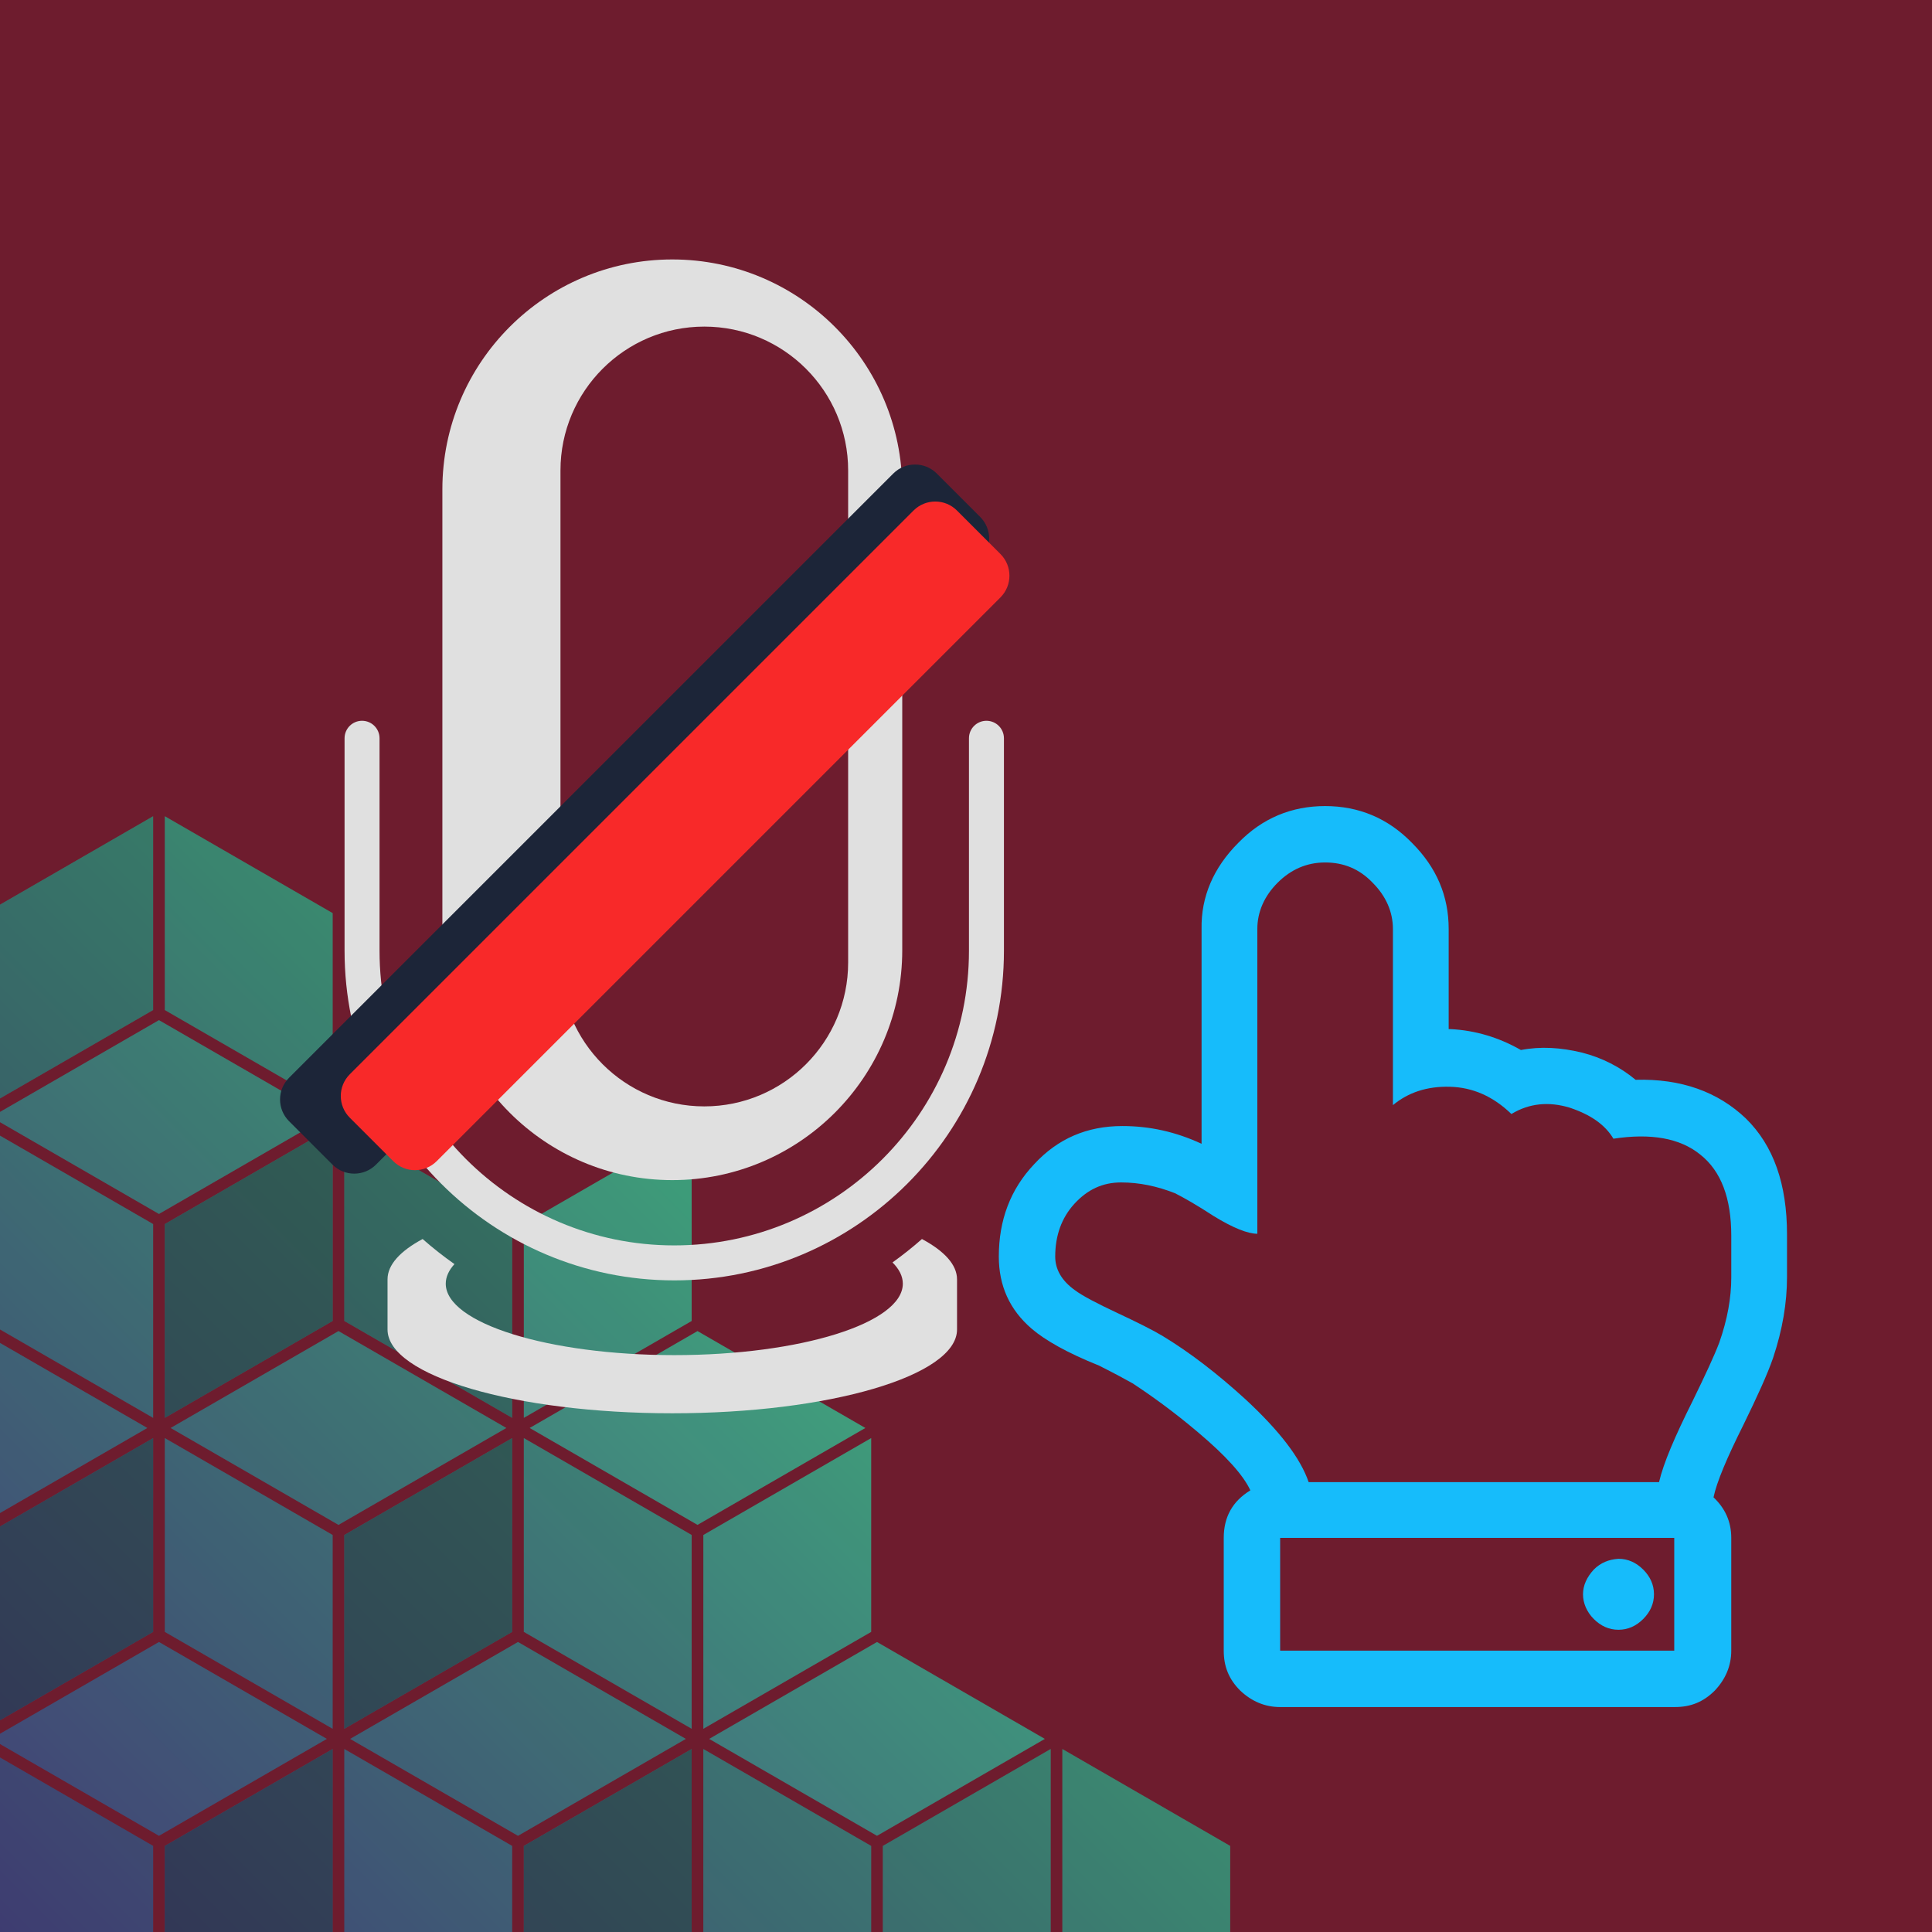
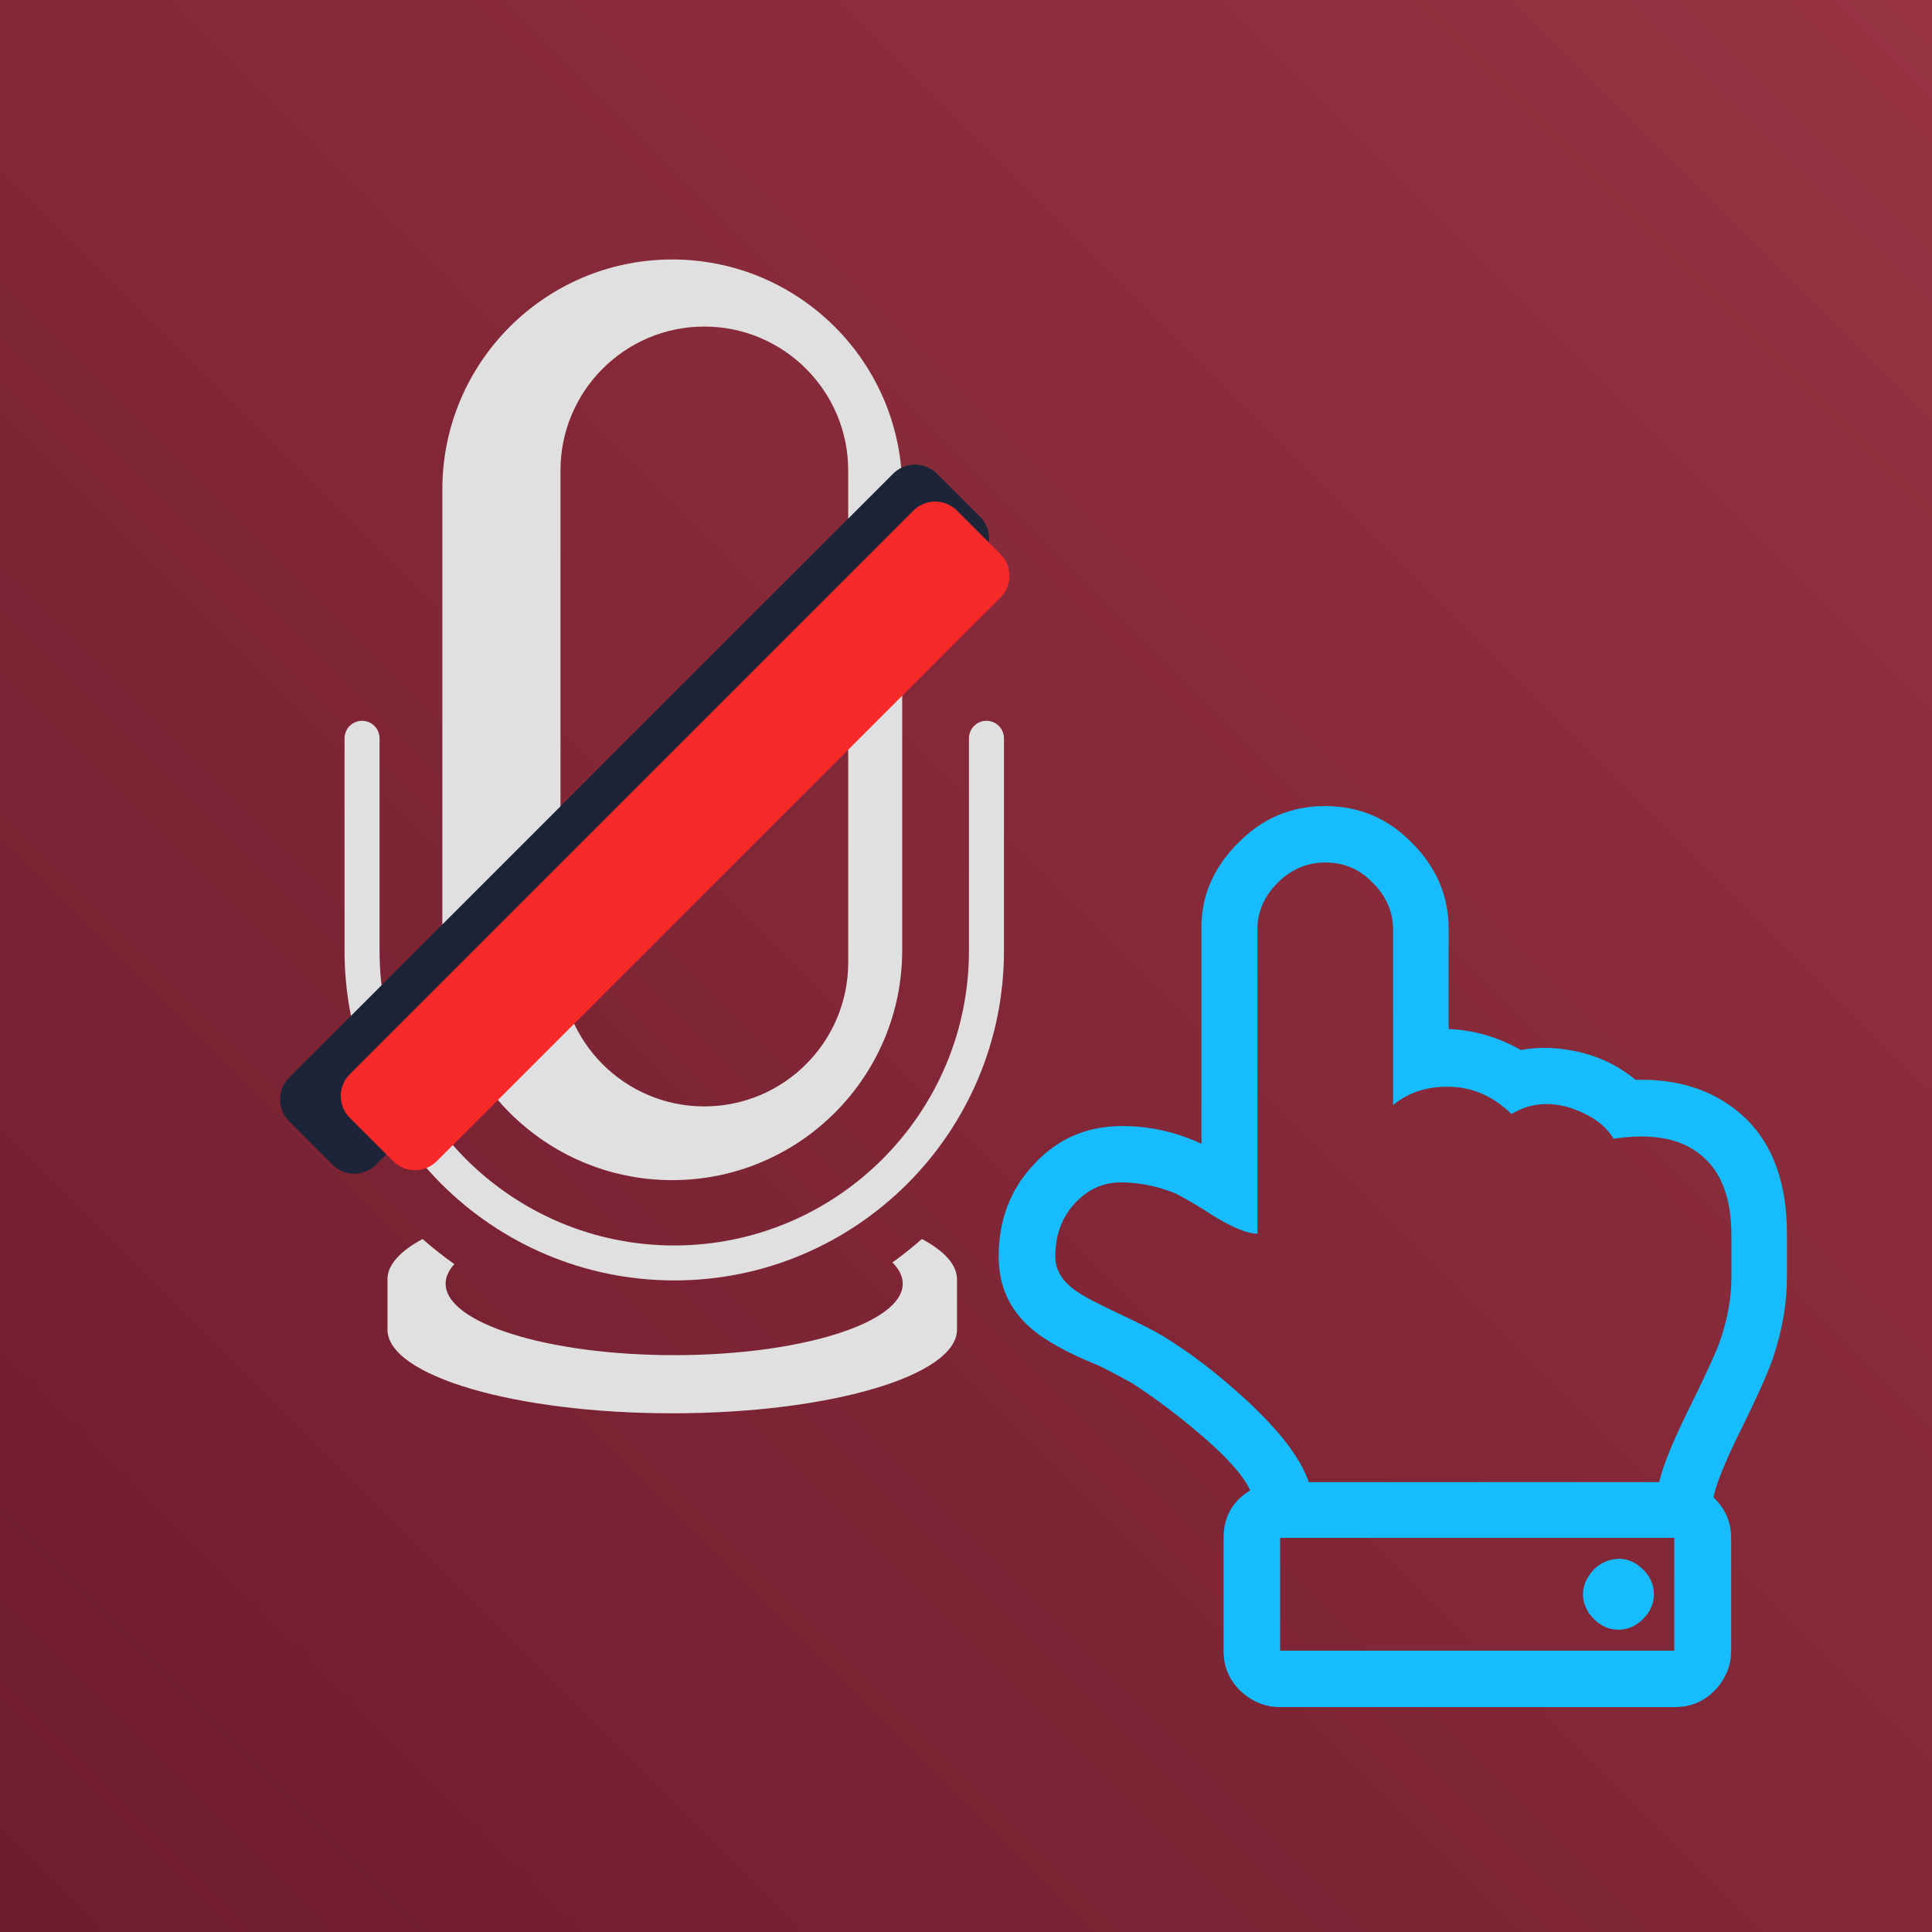
<svg xmlns="http://www.w3.org/2000/svg" id="Ebene_1" viewBox="0 0 288 288">
  <defs>
-     <style>.cls-1{fill:rgba(25,28,30,.55);}.cls-1,.cls-2,.cls-3,.cls-4,.cls-5,.cls-6,.cls-7,.cls-8,.cls-9,.cls-10,.cls-11,.cls-12,.cls-13,.cls-14,.cls-15,.cls-16,.cls-17,.cls-18{fill-rule:evenodd;}.cls-1,.cls-19,.cls-8,.cls-15{opacity:.6;}.cls-2{fill:rgba(25,28,30,.72);}.cls-2,.cls-4,.cls-5,.cls-6,.cls-10,.cls-12,.cls-16,.cls-18{opacity:.4;}.cls-3{fill:rgba(25,28,30,.99);opacity:.5;}.cls-4,.cls-9{fill:rgba(25,28,30,.88);}.cls-5{fill:rgba(25,28,30,.76);}.cls-6{fill:rgba(25,28,30,.48);}.cls-20,.cls-14{fill:#e0e0e0;}.cls-7{opacity:.8;}.cls-7,.cls-10{fill:#191c1e;}.cls-8{fill:rgba(25,28,30,.62);}.cls-9{opacity:.7;}.cls-11{fill:#f82929;}.cls-12{fill:rgba(25,28,30,.54);}.cls-13{fill:url(#Unbenannter_Verlauf_119);fill-opacity:.66;}.cls-21{fill:#16bcfb;}.cls-15{fill:rgba(25,28,30,.66);}.cls-16{fill:rgba(25,28,30,.45);}.cls-17{fill:#1c2538;}.cls-22{fill:#6e1c2e;}.cls-18{fill:rgba(25,28,30,.36);}</style>
-     <linearGradient id="Unbenannter_Verlauf_119" x1="5.755" y1="297.858" x2="119.347" y2="184.266" gradientUnits="userSpaceOnUse">
-       <stop offset="0" stop-color="#3758bb" />
-       <stop offset="1" stop-color="#2cffb2" />
+     <style>.cls-1{fill:#1c2538;}.cls-1,.cls-2,.cls-3{fill-rule:evenodd;}.cls-4,.cls-2{fill:#e0e0e0;}.cls-5{fill:#16bcfb;}.cls-3{fill:#f82929;}.cls-6{fill:url(#Unbenannter_Verlauf_164);}</style>
+     <linearGradient id="Unbenannter_Verlauf_164" x1="0" y1="288" x2="288" y2="0" gradientUnits="userSpaceOnUse">
+       <stop offset="0" stop-color="#6e1c2e" />
+       <stop offset="1" stop-color="#973341" />
    </linearGradient>
  </defs>
-   <rect class="cls-22" y="0" width="288" height="288" />
-   <path class="cls-13" d="m-2.191,260.723l-0,29.189h25.019l0-14.744c-8.34-4.815-16.679-9.63-25.019-14.445Zm26.76-46.349l-0,28.889,25.018,14.444 0-28.889c-8.339-4.815-16.679-9.63-25.018-14.445Zm-1.741,0l-25.019,14.445-0,28.889,25.019-14.444 0-28.889Zm.87,30.397l-25.019,14.444,25.019,14.445,25.019-14.445c-8.34-4.815-16.679-9.63-25.019-14.444Zm.87-123.095l-0,28.889,25.019,14.444 0-28.889c-8.34-4.815-16.679-9.63-25.019-14.445Zm-1.741,0l-25.019,14.445-0,28.889,25.019-14.444 0-28.889Zm.87,30.397l-25.019,14.444,25.019,14.445,25.019-14.445c-8.34-4.815-16.679-9.63-25.019-14.444Zm54.389,62.301l-0,28.889,25.019,14.444 0-28.889c-8.34-4.815-16.679-9.63-25.019-14.445Zm-1.741,0l-25.019,14.445-0,28.889,25.019-14.444 0-28.889Zm.87,30.397l-25.019,14.444,25.019,14.445,25.019-14.445c-8.34-4.815-16.679-9.63-25.019-14.444Zm52.649-30.397l-25.019,14.445-0,28.889,25.019-14.444 0-28.889Zm.87,30.397l-25.019,14.444,25.019,14.445,25.019-14.445c-8.34-4.815-16.68-9.63-25.019-14.444Zm-79.408,15.952l-0,29.189h25.019l0-14.744c-8.339-4.815-16.679-9.63-25.019-14.445Zm-1.741,0l-25.018,14.445-0,14.744h25.018l0-29.189Zm55.26 0l-0,29.189h25.019l0-14.744c-8.34-4.815-16.679-9.63-25.019-14.445Zm-1.741,0l-25.019,14.445-0,14.744h25.019l0-29.189Zm55.26 0l-0,29.189h25.018l0-14.744c-8.339-4.815-16.679-9.63-25.018-14.445Zm-1.741,0l-25.019,14.445-0,14.744h25.019l0-29.189ZM-2.191,168.025l-0,28.889,25.019,14.444 0-28.889c-8.34-4.815-16.679-9.63-25.019-14.445Zm0,30.9l-0,27.884,24.148-13.942c-8.34-4.815-15.809-9.127-24.148-13.942Zm53.519-30.9l-0,28.889,25.019,14.444 0-28.889c-8.339-4.815-16.679-9.63-25.019-14.445Zm-1.741,0l-25.018,14.445-0,28.889,25.018-14.444 0-28.889Zm.87,30.397l-25.018,14.444,25.018,14.445,25.019-14.445c-8.339-4.815-16.679-9.63-25.019-14.444Zm52.649-30.397l-25.019,14.445-0,28.889,25.019-14.444 0-28.889Zm.87,30.397l-25.019,14.444,25.019,14.445,25.019-14.445c-8.34-4.815-16.679-9.63-25.019-14.444Z" />
-   <g class="cls-19">
-     <path class="cls-15" d="m-2.191,260.723l-0,29.189h25.019l0-14.744c-8.34-4.815-16.679-9.63-25.019-14.445Z" />
-     <path class="cls-1" d="m24.569,214.374l-0,28.889,25.018,14.444 0-28.889c-8.339-4.815-16.679-9.63-25.018-14.445Z" />
-     <path class="cls-7" d="m22.828,214.374l-25.019,14.445-0,28.889,25.019-14.444 0-28.889Z" />
-     <path class="cls-5" d="m23.698,244.771l-25.019,14.444,25.019,14.445,25.019-14.445c-8.34-4.815-16.679-9.63-25.019-14.444Z" />
-     <path class="cls-8" d="m24.569,121.677l-0,28.889,25.019,14.444 0-28.889c-8.34-4.815-16.679-9.63-25.019-14.445Z" />
-     <path class="cls-3" d="m22.828,121.677l-25.019,14.445-0,28.889,25.019-14.444 0-28.889Z" />
-     <path class="cls-5" d="m23.698,152.074l-25.019,14.444,25.019,14.445,25.019-14.445c-8.34-4.815-16.679-9.63-25.019-14.444Z" />
-     <path class="cls-2" d="m78.087,214.374l-0,28.889,25.019,14.444 0-28.889c-8.34-4.815-16.679-9.63-25.019-14.445Z" />
-     <path class="cls-7" d="m76.347,214.374l-25.019,14.445-0,28.889,25.019-14.444 0-28.889Z" />
-     <path class="cls-5" d="m77.217,244.771l-25.019,14.444,25.019,14.445,25.019-14.445c-8.34-4.815-16.679-9.63-25.019-14.444Z" />
-     <path class="cls-16" d="m129.866,214.374l-25.019,14.445-0,28.889,25.019-14.444 0-28.889Z" />
-     <path class="cls-6" d="m130.736,244.771l-25.019,14.444,25.019,14.445,25.019-14.445c-8.34-4.815-16.68-9.63-25.019-14.444Z" />
-     <path class="cls-1" d="m51.328,260.723l-0,29.189h25.019l0-14.744c-8.339-4.815-16.679-9.63-25.019-14.445Z" />
-     <path class="cls-7" d="m49.587,260.723l-25.018,14.445-0,14.744h25.018l0-29.189Z" />
-     <path class="cls-4" d="m104.847,260.723l-0,29.189h25.019l0-14.744c-8.34-4.815-16.679-9.63-25.019-14.445Z" />
-     <path class="cls-7" d="m103.106,260.723l-25.019,14.445-0,14.744h25.019l0-29.189Z" />
-     <path class="cls-4" d="m158.366,260.723l-0,29.189h25.018l0-14.744c-8.339-4.815-16.679-9.63-25.018-14.445Z" />
-     <path class="cls-10" d="m156.625,260.723l-25.019,14.445-0,14.744h25.019l0-29.189Z" />
-     <path class="cls-1" d="m-2.191,168.025l-0,28.889,25.019,14.444 0-28.889c-8.34-4.815-16.679-9.63-25.019-14.445Z" />
-     <path class="cls-5" d="m-2.191,198.925l-0,27.884,24.148-13.942c-8.34-4.815-15.809-9.127-24.148-13.942Z" />
-     <path class="cls-9" d="m51.328,168.025l-0,28.889,25.019,14.444 0-28.889c-8.339-4.815-16.679-9.63-25.019-14.445Z" />
-     <path class="cls-7" d="m49.587,168.025l-25.018,14.445-0,28.889,25.018-14.444 0-28.889Z" />
-     <path class="cls-5" d="m50.457,198.422l-25.018,14.444,25.018,14.445,25.019-14.445c-8.339-4.815-16.679-9.63-25.019-14.444Z" />
-     <path class="cls-12" d="m103.106,168.025l-25.019,14.445-0,28.889,25.019-14.444 0-28.889Z" />
-     <path class="cls-18" d="m103.977,198.422l-25.019,14.444,25.019,14.445,25.019-14.445c-8.34-4.815-16.679-9.63-25.019-14.444Z" />
-   </g>
-   <path class="cls-14" d="m137.432,184.699c3.337,1.784,5.231,3.832,5.231,6.008v7.484c0,6.895-19.022,12.485-42.447,12.485s-42.447-5.59-42.447-12.485v-7.484c0-2.176,1.903-4.224,5.231-6.008,1.51,1.331,3.098,2.577,4.745,3.738-.845.93-1.297,1.912-1.297,2.919,0,5.88,15.267,10.65,34.067,10.65s34.067-4.77,34.067-10.65c0-1.101-.538-2.168-1.536-3.166,1.519-1.092,2.987-2.253,4.386-3.49Z" />
-   <path class="cls-20" d="m100.523,190.865c-27.118,0-49.16-22.041-49.16-49.134v-31.678c0-1.44,1.167-2.607,2.607-2.607s2.607,1.167,2.607,2.607v31.678c0,24.217,19.702,43.919,43.919,43.919,24.243,0,43.945-19.702,43.945-43.919v-31.678c0-1.44,1.167-2.607,2.607-2.607s2.607,1.167,2.607,2.607v31.678c0,27.093-22.041,49.134-49.134,49.134Z" />
-   <path class="cls-14" d="m65.944,72.957c0-18.92,15.352-34.281,34.272-34.281s34.281,15.361,34.281,34.281v68.689c0,18.911-15.361,34.272-34.281,34.272s-34.272-15.361-34.272-34.272v-68.689Zm17.605-2.825c0-11.836,9.609-21.446,21.437-21.446,11.836,0,21.446,9.609,21.446,21.446v73.349c0,11.836-9.609,21.446-21.446,21.446-11.828,0-21.437-9.609-21.437-21.446v-73.349Z" />
-   <path class="cls-17" d="m43.09,167.137c-1.792-1.792-1.792-4.694,0-6.477l90.075-90.075c1.784-1.784,4.685-1.784,6.477,0l6.477,6.477c1.784,1.792,1.784,4.694,0,6.477l-90.075,90.075c-1.784,1.784-4.694,1.784-6.477,0l-6.477-6.477Z" />
-   <path class="cls-11" d="m52.144,166.616c-1.792-1.784-1.792-4.685,0-6.477l84.033-84.033c1.792-1.792,4.694-1.792,6.477,0l6.477,6.477c1.792,1.784,1.792,4.685,0,6.477l-84.033,84.033c-1.792,1.792-4.694,1.792-6.477,0l-6.477-6.477Z" />
-   <path class="cls-21" d="m184.594,125.639c3.589-3.684,7.934-5.478,12.94-5.478s9.351,1.795,12.94,5.478c3.684,3.684,5.478,7.934,5.478,12.845v14.923h.283c3.684.189,7.178,1.228,10.484,3.117,2.928-.567,5.95-.378,9.067.378,3.022.756,5.761,2.172,8.028,4.061,6.8-.189,12.279,1.795,16.434,5.761,4.156,4.061,6.139,9.823,6.139,17.284v6.328c0,3.872-.661,7.839-2.078,12.09-.85,2.456-2.361,5.761-4.439,10.012-2.456,4.911-3.967,8.501-4.439,10.767,1.7,1.606,2.645,3.589,2.645,6.045v16.812c0,2.267-.85,4.25-2.456,5.95-1.7,1.7-3.589,2.456-5.95,2.456h-58.843c-2.267,0-4.25-.85-5.95-2.456-1.7-1.7-2.456-3.589-2.456-5.95v-16.812c0-3.117,1.322-5.478,3.967-7.084-1.039-2.267-3.684-5.195-7.839-8.689-3.684-3.117-6.989-5.478-9.728-7.273-.85-.472-2.55-1.417-5.006-2.645-4.723-1.889-8.028-3.778-10.012-5.478-3.306-2.834-4.911-6.423-4.911-10.767,0-5.384,1.7-10.012,5.289-13.79,3.495-3.778,7.839-5.667,13.129-5.667,4.061,0,7.934.85,11.806,2.645v-32.019c-.094-4.817,1.795-9.162,5.478-12.845Zm20.024,5.95c-1.983-2.078-4.345-3.022-7.084-3.022s-5.1,1.039-7.084,3.022c-1.983,1.983-3.022,4.345-3.022,6.895v45.431c-1.417,0-3.589-.85-6.517-2.645-2.456-1.606-4.439-2.739-5.761-3.4-2.645-1.039-5.289-1.606-8.028-1.606s-5.006,1.039-6.989,3.211c-1.889,2.078-2.834,4.723-2.834,7.839,0,1.889.945,3.589,2.928,5.006,1.133.85,3.306,1.983,6.328,3.4,3.022,1.417,5.289,2.55,6.706,3.4,4.061,2.456,8.123,5.573,12.373,9.445,5.1,4.723,8.217,8.784,9.445,12.373h52.231c.661-2.834,2.361-6.8,5.006-12.09,1.889-3.872,3.211-6.706,3.967-8.689,1.228-3.495,1.795-6.706,1.795-9.728v-6.234c0-5.573-1.511-9.634-4.628-12.09-3.022-2.456-7.367-3.211-12.94-2.361-1.228-2.078-3.4-3.589-6.517-4.628-3.117-.945-6.045-.661-8.689.945-2.739-2.645-5.762-3.967-9.162-4.061-3.4-.094-6.234.85-8.501,2.739v-26.257c0-2.55-1.039-4.911-3.022-6.895Zm44.959,114.474v-16.812h-58.748v16.812h58.748Zm-11.995-12.09c-1.039,1.133-1.606,2.361-1.606,3.684s.567,2.645,1.606,3.684c1.039,1.039,2.267,1.606,3.684,1.606,1.417,0,2.645-.567,3.684-1.606,1.039-1.039,1.606-2.267,1.606-3.684s-.567-2.645-1.606-3.684c-1.039-1.039-2.267-1.606-3.684-1.606-1.417.094-2.645.567-3.684,1.606Z" />
+   <rect class="cls-6" y="0" width="288" height="288" />
+   <path class="cls-2" d="M137.43,184.7c3.34,1.78,5.23,3.83,5.23,6.01v7.48c0,6.9-19.02,12.49-42.45,12.49s-42.45-5.59-42.45-12.49v-7.48c0-2.18,1.9-4.22,5.23-6.01,1.51,1.33,3.1,2.58,4.74,3.74-.84.93-1.3,1.91-1.3,2.92,0,5.88,15.27,10.65,34.07,10.65s34.07-4.77,34.07-10.65c0-1.1-.54-2.17-1.54-3.17,1.52-1.09,2.99-2.25,4.39-3.49Z" />
+   <path class="cls-4" d="M100.52,190.87c-27.12,0-49.16-22.04-49.16-49.13v-31.68c0-1.44,1.17-2.61,2.61-2.61s2.61,1.17,2.61,2.61v31.68c0,24.22,19.7,43.92,43.92,43.92s43.94-19.7,43.94-43.92v-31.68c0-1.44,1.17-2.61,2.61-2.61s2.61,1.17,2.61,2.61v31.68c0,27.09-22.04,49.13-49.13,49.13Z" />
+   <path class="cls-2" d="M65.94,72.96c0-18.92,15.35-34.28,34.27-34.28s34.28,15.36,34.28,34.28v68.69c0,18.91-15.36,34.27-34.28,34.27s-34.27-15.36-34.27-34.27v-68.69ZM83.55,70.13c0-11.84,9.61-21.45,21.44-21.45s21.45,9.61,21.45,21.45v73.35c0,11.84-9.61,21.45-21.45,21.45s-21.44-9.61-21.44-21.45v-73.35Z" />
+   <path class="cls-1" d="M43.09,167.14c-1.79-1.79-1.79-4.69,0-6.48l90.07-90.07c1.78-1.78,4.69-1.78,6.48,0l6.48,6.48c1.78,1.79,1.78,4.69,0,6.48l-90.07,90.07c-1.78,1.78-4.69,1.78-6.48,0l-6.48-6.48Z" />
+   <path class="cls-3" d="M52.14,166.62c-1.79-1.78-1.79-4.69,0-6.48l84.03-84.03c1.79-1.79,4.69-1.79,6.48,0l6.48,6.48c1.79,1.78,1.79,4.69,0,6.48l-84.03,84.03c-1.79,1.79-4.69,1.79-6.48,0l-6.48-6.48Z" />
+   <path class="cls-5" d="M184.59,125.64c3.59-3.68,7.93-5.48,12.94-5.48s9.35,1.79,12.94,5.48c3.68,3.68,5.48,7.93,5.48,12.85v14.92h.28c3.68.19,7.18,1.23,10.48,3.12,2.93-.57,5.95-.38,9.07.38,3.02.76,5.76,2.17,8.03,4.06,6.8-.19,12.28,1.79,16.43,5.76,4.16,4.06,6.14,9.82,6.14,17.28v6.33c0,3.87-.66,7.84-2.08,12.09-.85,2.46-2.36,5.76-4.44,10.01-2.46,4.91-3.97,8.5-4.44,10.77,1.7,1.61,2.64,3.59,2.64,6.04v16.81c0,2.27-.85,4.25-2.46,5.95-1.7,1.7-3.59,2.46-5.95,2.46h-58.84c-2.27,0-4.25-.85-5.95-2.46-1.7-1.7-2.46-3.59-2.46-5.95v-16.81c0-3.12,1.32-5.48,3.97-7.08-1.04-2.27-3.68-5.19-7.84-8.69-3.68-3.12-6.99-5.48-9.73-7.27-.85-.47-2.55-1.42-5.01-2.64-4.72-1.89-8.03-3.78-10.01-5.48-3.31-2.83-4.91-6.42-4.91-10.77,0-5.38,1.7-10.01,5.29-13.79,3.49-3.78,7.84-5.67,13.13-5.67,4.06,0,7.93.85,11.81,2.64v-32.02c-.09-4.82,1.79-9.16,5.48-12.85ZM204.62,131.59c-1.98-2.08-4.34-3.02-7.08-3.02s-5.1,1.04-7.08,3.02c-1.98,1.98-3.02,4.34-3.02,6.89v45.43c-1.42,0-3.59-.85-6.52-2.64-2.46-1.61-4.44-2.74-5.76-3.4-2.64-1.04-5.29-1.61-8.03-1.61s-5.01,1.04-6.99,3.21c-1.89,2.08-2.83,4.72-2.83,7.84,0,1.89.94,3.59,2.93,5.01,1.13.85,3.31,1.98,6.33,3.4,3.02,1.42,5.29,2.55,6.71,3.4,4.06,2.46,8.12,5.57,12.37,9.45,5.1,4.72,8.22,8.78,9.45,12.37h52.23c.66-2.83,2.36-6.8,5.01-12.09,1.89-3.87,3.21-6.71,3.97-8.69,1.23-3.49,1.79-6.71,1.79-9.73v-6.23c0-5.57-1.51-9.63-4.63-12.09-3.02-2.46-7.37-3.21-12.94-2.36-1.23-2.08-3.4-3.59-6.52-4.63-3.12-.94-6.04-.66-8.69.94-2.74-2.64-5.76-3.97-9.16-4.06-3.4-.09-6.23.85-8.5,2.74v-26.26c0-2.55-1.04-4.91-3.02-6.89ZM249.58,246.06v-16.81h-58.75v16.81h58.75ZM237.58,233.97c-1.04,1.13-1.61,2.36-1.61,3.68s.57,2.64,1.61,3.68c1.04,1.04,2.27,1.61,3.68,1.61s2.64-.57,3.68-1.61c1.04-1.04,1.61-2.27,1.61-3.68s-.57-2.64-1.61-3.68c-1.04-1.04-2.27-1.61-3.68-1.61-1.42.09-2.64.57-3.68,1.61Z" />
</svg>
